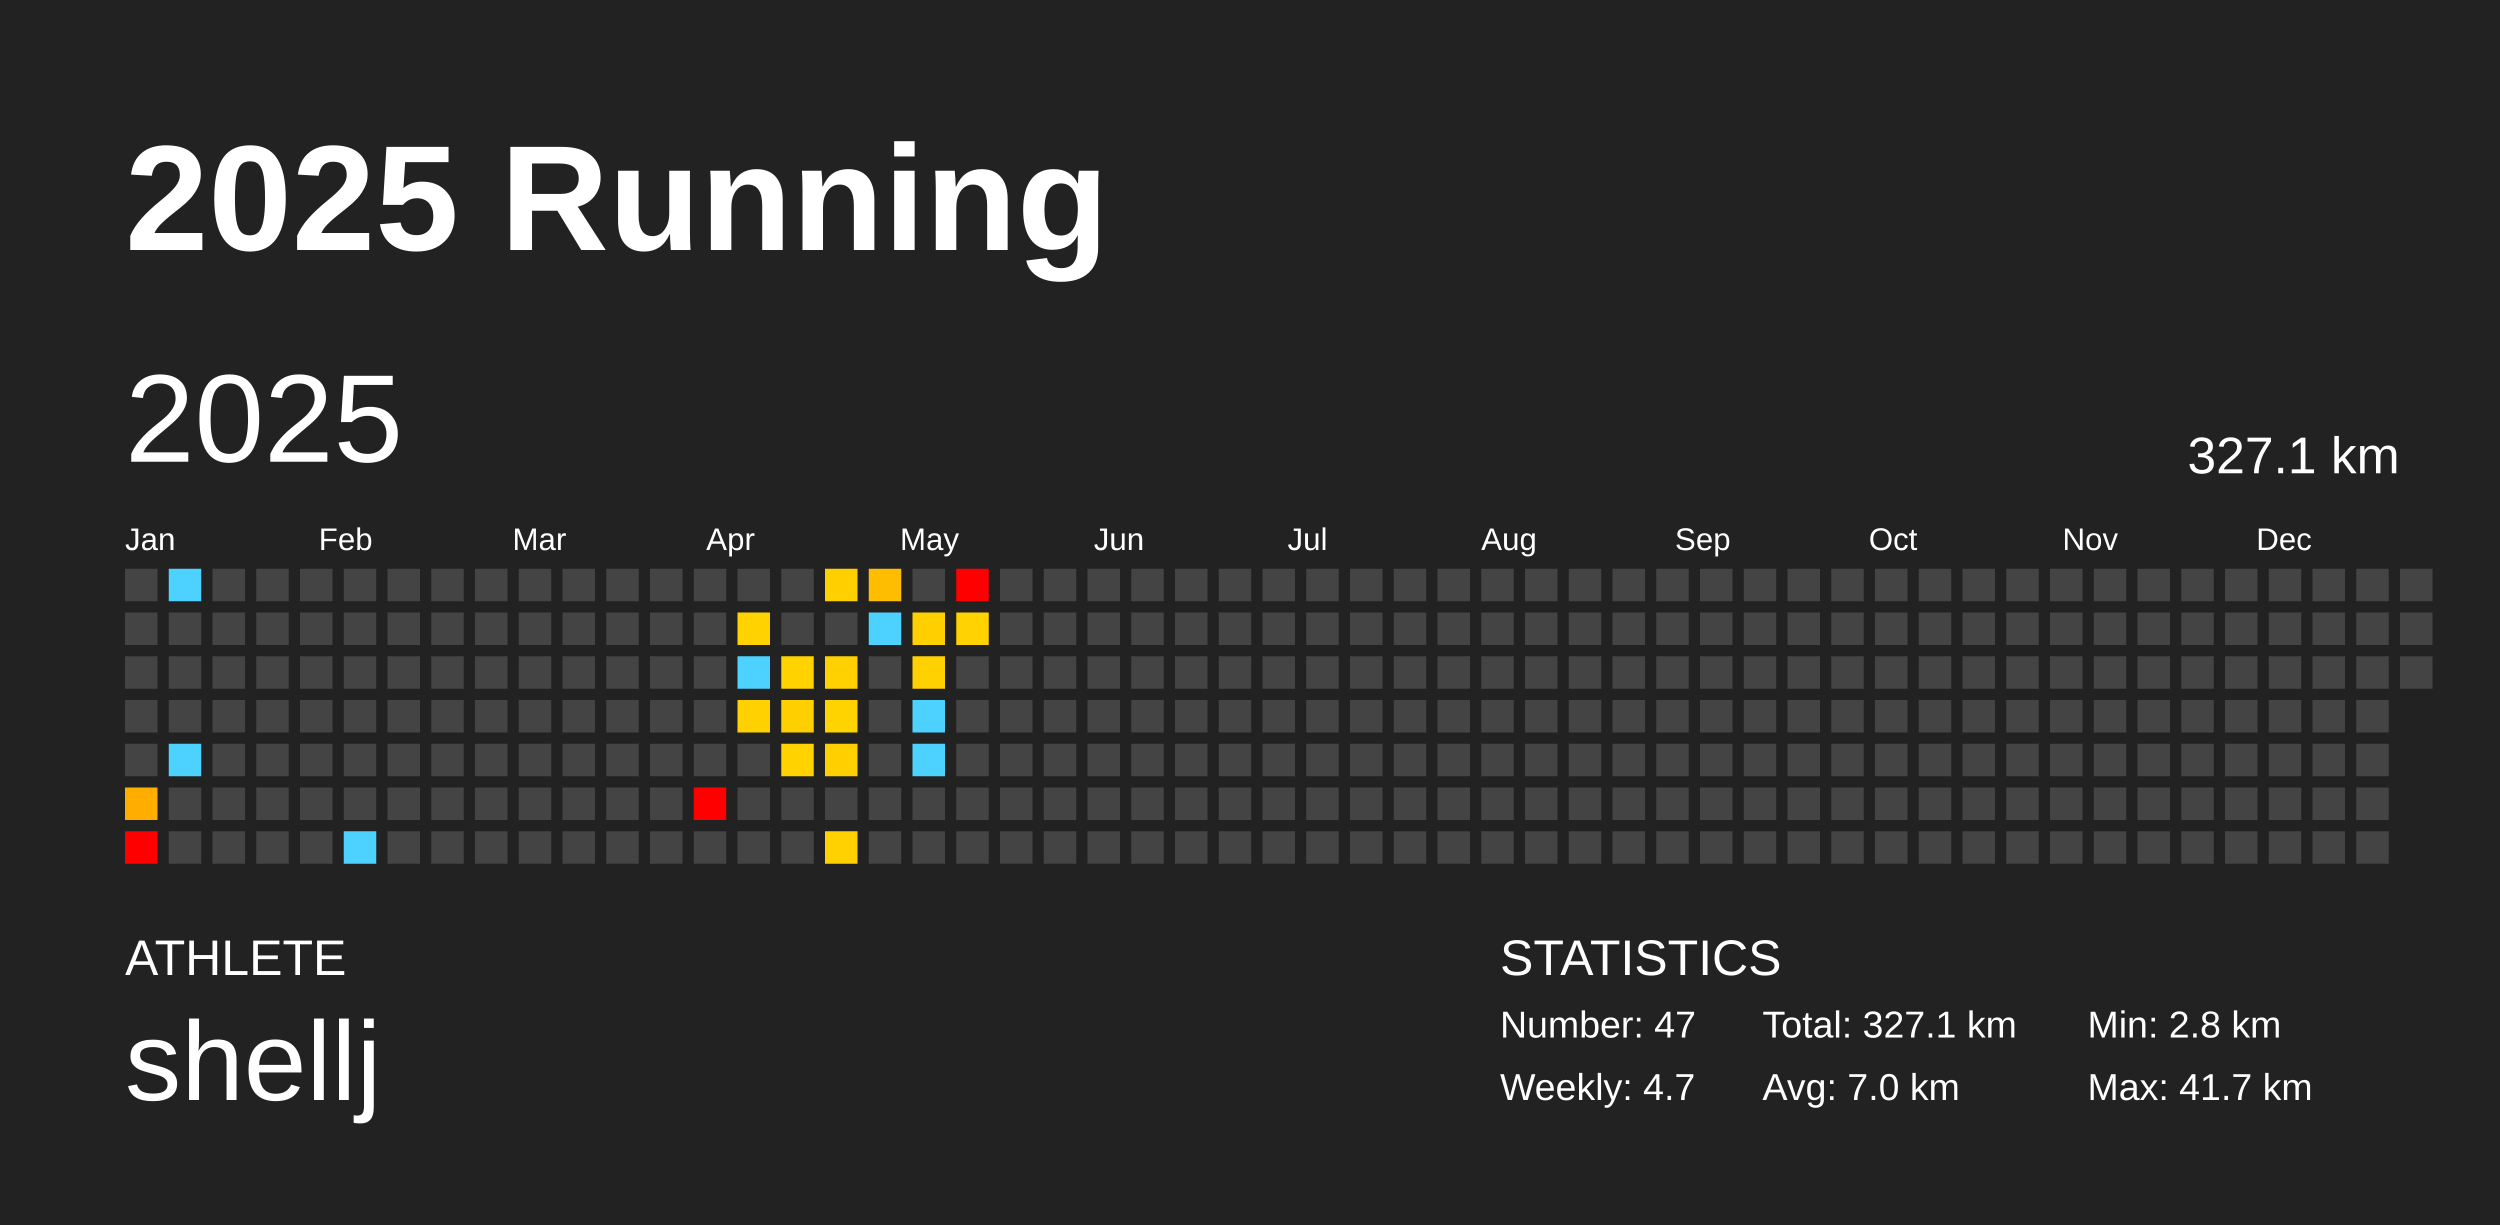
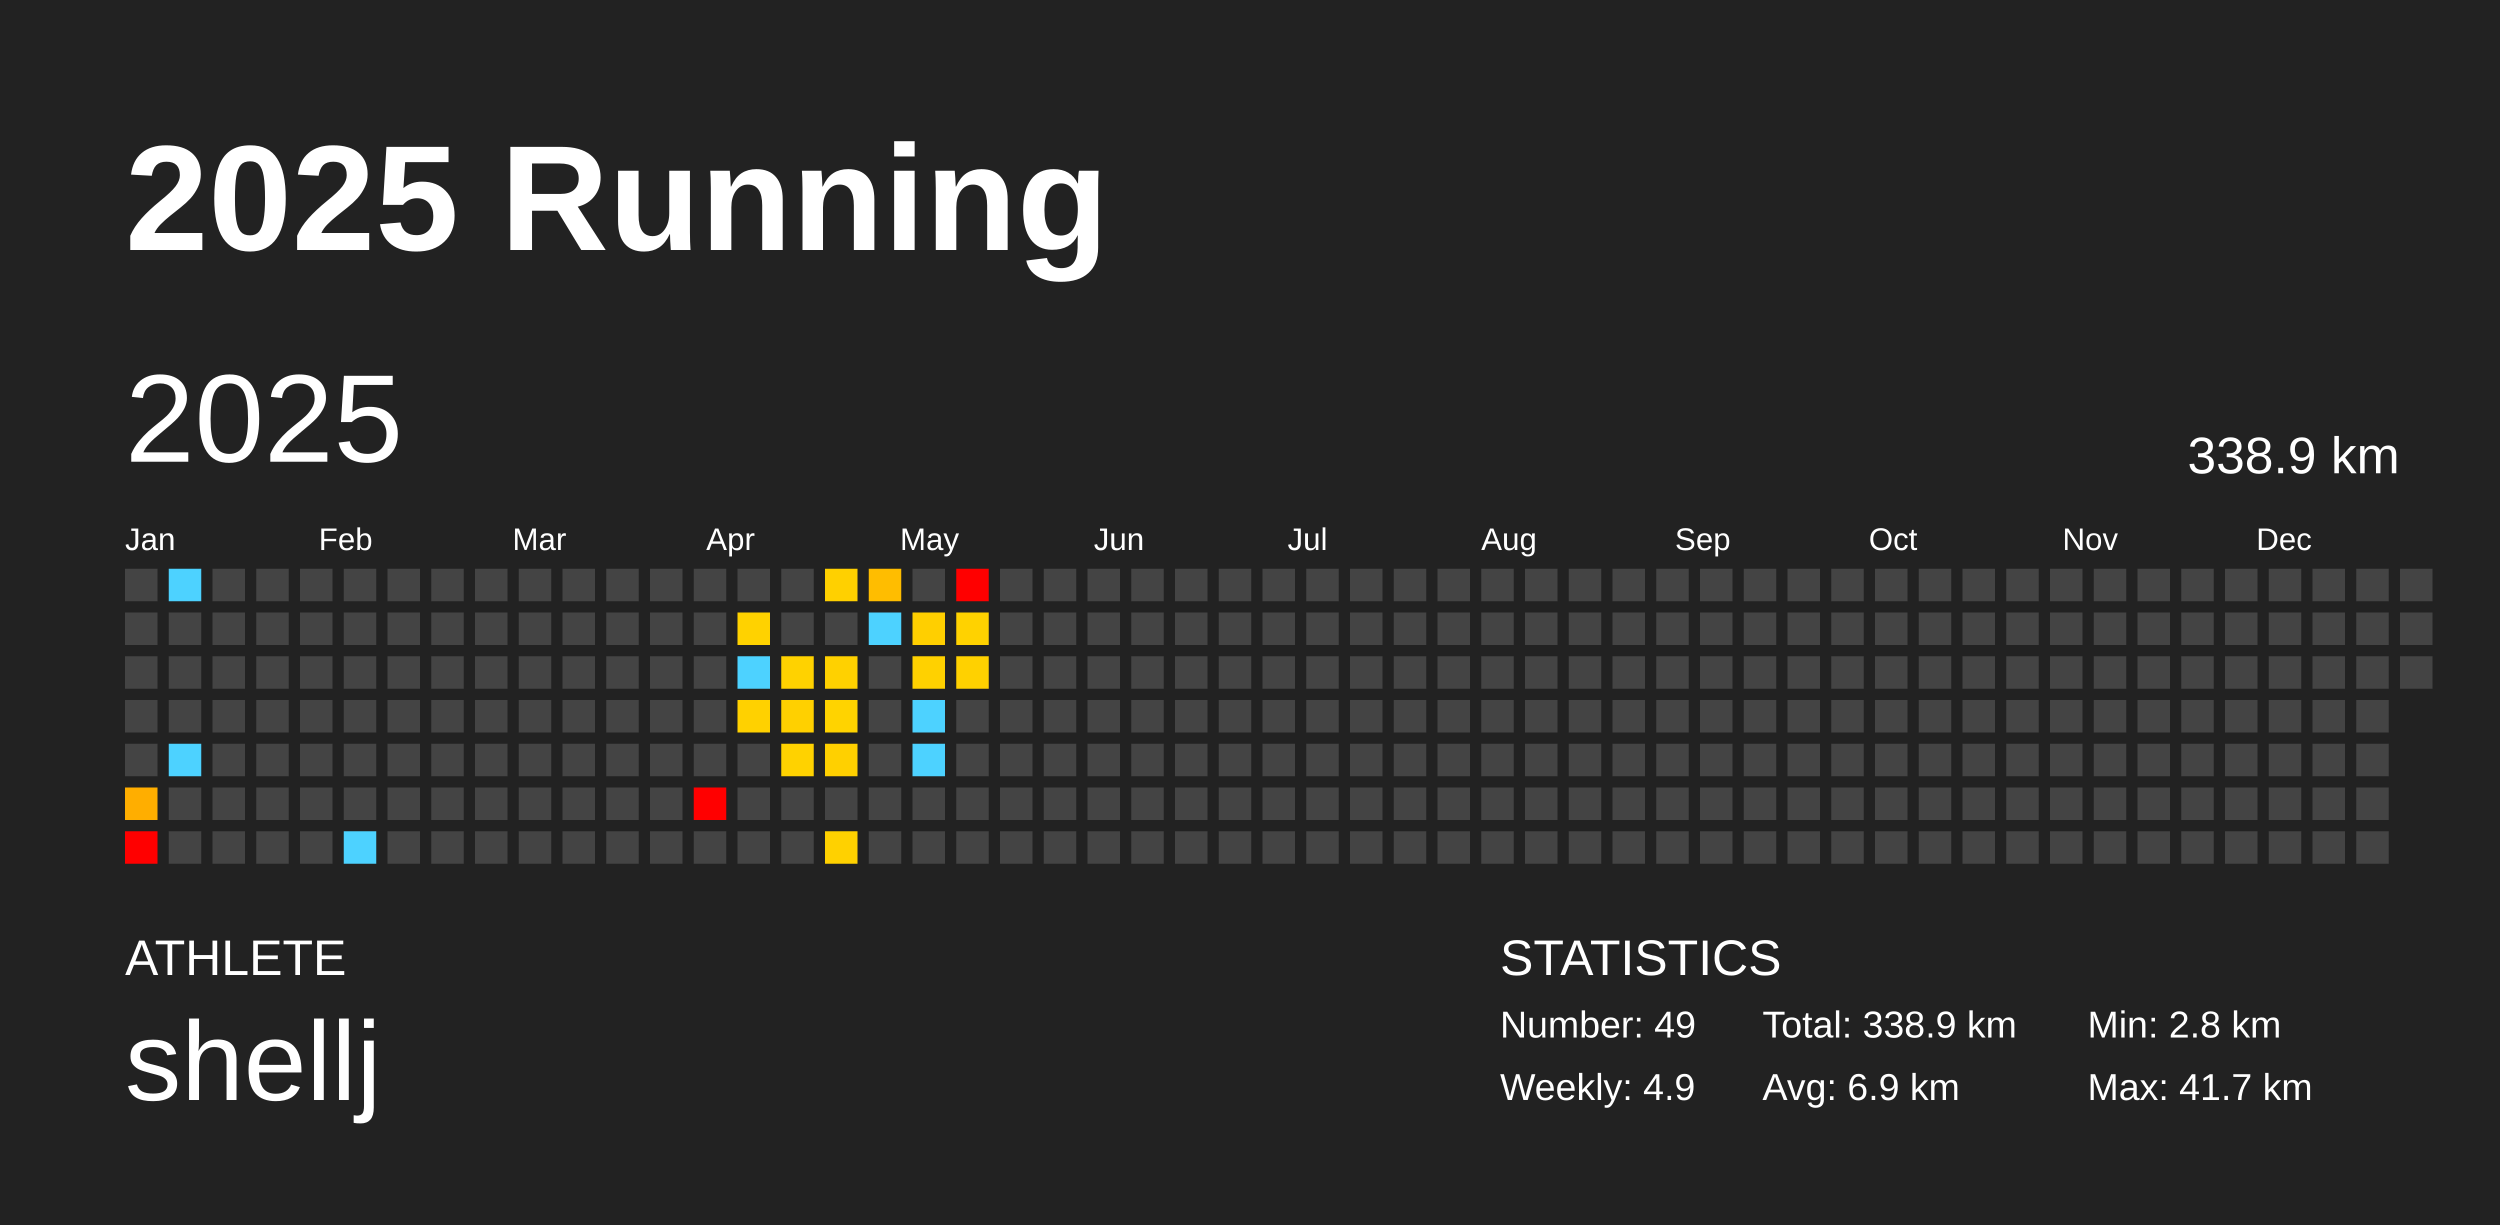
<svg xmlns="http://www.w3.org/2000/svg" baseProfile="full" height="98mm" version="1.1" viewBox="0,0,200,98" width="200mm">
  <defs />
  <rect fill="#222222" height="98" width="200" x="0" y="0" />
  <text fill="#FFFFFF" style="font-size:12px; font-family:Arial; font-weight:bold;" x="10" y="20">2025 Running</text>
  <text fill="#FFFFFF" style="font-size:4px; font-family:Arial" x="10" y="78">ATHLETE</text>
  <text fill="#FFFFFF" style="font-size:9px; font-family:Arial" x="10" y="88">shellj</text>
  <text fill="#FFFFFF" style="font-size:4px; font-family:Arial" x="120" y="78">STATISTICS</text>
-   <text fill="#FFFFFF" style="font-size:3px; font-family:Arial" x="120" y="83">Number: 47</text>
-   <text fill="#FFFFFF" style="font-size:3px; font-family:Arial" x="120" y="88">Weekly: 4.7</text>
-   <text fill="#FFFFFF" style="font-size:3px; font-family:Arial" x="141" y="83">Total: 327.1 km</text>
-   <text fill="#FFFFFF" style="font-size:3px; font-family:Arial" x="141" y="88">Avg: 7.0 km</text>
+   <text fill="#FFFFFF" style="font-size:3px; font-family:Arial" x="120" y="83">Number: 49</text>
+   <text fill="#FFFFFF" style="font-size:3px; font-family:Arial" x="120" y="88">Weekly: 4.9</text>
+   <text fill="#FFFFFF" style="font-size:3px; font-family:Arial" x="141" y="83">Total: 338.9 km</text>
+   <text fill="#FFFFFF" style="font-size:3px; font-family:Arial" x="141" y="88">Avg: 6.9 km</text>
  <text fill="#FFFFFF" style="font-size:3px; font-family:Arial" x="167" y="83">Min: 2.8 km</text>
  <text fill="#FFFFFF" style="font-size:3px; font-family:Arial" x="167" y="88">Max: 41.7 km</text>
  <text dominant-baseline="hanging" fill="#FFFFFF" style="font-size:10.0px; font-family:Arial;" x="10" y="30">2025</text>
-   <text dominant-baseline="hanging" fill="#FFFFFF" style="font-size:4.125px; font-family:Arial;" x="175" y="35">327.1 km</text>
+   <text dominant-baseline="hanging" fill="#FFFFFF" style="font-size:4.125px; font-family:Arial;" x="175" y="35">338.9 km</text>
  <text fill="#FFFFFF" style="font-size:2.5px; font-family:Arial" x="10.0" y="44">Jan</text>
  <text fill="#FFFFFF" style="font-size:2.5px; font-family:Arial" x="25.5" y="44">Feb</text>
  <text fill="#FFFFFF" style="font-size:2.5px; font-family:Arial" x="41.0" y="44">Mar</text>
  <text fill="#FFFFFF" style="font-size:2.5px; font-family:Arial" x="56.5" y="44">Apr</text>
  <text fill="#FFFFFF" style="font-size:2.5px; font-family:Arial" x="72.0" y="44">May</text>
  <text fill="#FFFFFF" style="font-size:2.5px; font-family:Arial" x="87.5" y="44">Jun</text>
  <text fill="#FFFFFF" style="font-size:2.5px; font-family:Arial" x="103.0" y="44">Jul</text>
  <text fill="#FFFFFF" style="font-size:2.5px; font-family:Arial" x="118.5" y="44">Aug</text>
  <text fill="#FFFFFF" style="font-size:2.5px; font-family:Arial" x="134.0" y="44">Sep</text>
  <text fill="#FFFFFF" style="font-size:2.5px; font-family:Arial" x="149.5" y="44">Oct</text>
  <text fill="#FFFFFF" style="font-size:2.5px; font-family:Arial" x="165.0" y="44">Nov</text>
  <text fill="#FFFFFF" style="font-size:2.5px; font-family:Arial" x="180.5" y="44">Dec</text>
  <rect fill="#444444" height="2.6" width="2.6" x="10.0" y="45.5" />
  <rect fill="#444444" height="2.6" width="2.6" x="10.0" y="49.0" />
  <rect fill="#444444" height="2.6" width="2.6" x="10.0" y="52.5" />
  <rect fill="#444444" height="2.6" width="2.6" x="10.0" y="56.0" />
  <rect fill="#444444" height="2.6" width="2.6" x="10.0" y="59.5" />
  <rect fill="#ffae00" height="2.6" width="2.6" x="10.0" y="63.0" />
  <rect fill="red" height="2.6" width="2.6" x="10.0" y="66.5" />
  <rect fill="#4dd2ff" height="2.6" width="2.6" x="13.5" y="45.5" />
  <rect fill="#444444" height="2.6" width="2.6" x="13.5" y="49.0" />
  <rect fill="#444444" height="2.6" width="2.6" x="13.5" y="52.5" />
  <rect fill="#444444" height="2.6" width="2.6" x="13.5" y="56.0" />
  <rect fill="#4dd2ff" height="2.6" width="2.6" x="13.5" y="59.5" />
  <rect fill="#444444" height="2.6" width="2.6" x="13.5" y="63.0" />
  <rect fill="#444444" height="2.6" width="2.6" x="13.5" y="66.5" />
  <rect fill="#444444" height="2.6" width="2.6" x="17.0" y="45.5" />
  <rect fill="#444444" height="2.6" width="2.6" x="17.0" y="49.0" />
  <rect fill="#444444" height="2.6" width="2.6" x="17.0" y="52.5" />
  <rect fill="#444444" height="2.6" width="2.6" x="17.0" y="56.0" />
  <rect fill="#444444" height="2.6" width="2.6" x="17.0" y="59.5" />
  <rect fill="#444444" height="2.6" width="2.6" x="17.0" y="63.0" />
  <rect fill="#444444" height="2.6" width="2.6" x="17.0" y="66.5" />
  <rect fill="#444444" height="2.6" width="2.6" x="20.5" y="45.5" />
  <rect fill="#444444" height="2.6" width="2.6" x="20.5" y="49.0" />
  <rect fill="#444444" height="2.6" width="2.6" x="20.5" y="52.5" />
  <rect fill="#444444" height="2.6" width="2.6" x="20.5" y="56.0" />
  <rect fill="#444444" height="2.6" width="2.6" x="20.5" y="59.5" />
  <rect fill="#444444" height="2.6" width="2.6" x="20.5" y="63.0" />
  <rect fill="#444444" height="2.6" width="2.6" x="20.5" y="66.5" />
  <rect fill="#444444" height="2.6" width="2.6" x="24.0" y="45.5" />
  <rect fill="#444444" height="2.6" width="2.6" x="24.0" y="49.0" />
  <rect fill="#444444" height="2.6" width="2.6" x="24.0" y="52.5" />
  <rect fill="#444444" height="2.6" width="2.6" x="24.0" y="56.0" />
  <rect fill="#444444" height="2.6" width="2.6" x="24.0" y="59.5" />
  <rect fill="#444444" height="2.6" width="2.6" x="24.0" y="63.0" />
  <rect fill="#444444" height="2.6" width="2.6" x="24.0" y="66.5" />
  <rect fill="#444444" height="2.6" width="2.6" x="27.5" y="45.5" />
  <rect fill="#444444" height="2.6" width="2.6" x="27.5" y="49.0" />
  <rect fill="#444444" height="2.6" width="2.6" x="27.5" y="52.5" />
  <rect fill="#444444" height="2.6" width="2.6" x="27.5" y="56.0" />
  <rect fill="#444444" height="2.6" width="2.6" x="27.5" y="59.5" />
  <rect fill="#444444" height="2.6" width="2.6" x="27.5" y="63.0" />
  <rect fill="#4dd2ff" height="2.6" width="2.6" x="27.5" y="66.5" />
  <rect fill="#444444" height="2.6" width="2.6" x="31.0" y="45.5" />
  <rect fill="#444444" height="2.6" width="2.6" x="31.0" y="49.0" />
  <rect fill="#444444" height="2.6" width="2.6" x="31.0" y="52.5" />
  <rect fill="#444444" height="2.6" width="2.6" x="31.0" y="56.0" />
  <rect fill="#444444" height="2.6" width="2.6" x="31.0" y="59.5" />
  <rect fill="#444444" height="2.6" width="2.6" x="31.0" y="63.0" />
  <rect fill="#444444" height="2.6" width="2.6" x="31.0" y="66.5" />
  <rect fill="#444444" height="2.6" width="2.6" x="34.5" y="45.5" />
  <rect fill="#444444" height="2.6" width="2.6" x="34.5" y="49.0" />
  <rect fill="#444444" height="2.6" width="2.6" x="34.5" y="52.5" />
  <rect fill="#444444" height="2.6" width="2.6" x="34.5" y="56.0" />
  <rect fill="#444444" height="2.6" width="2.6" x="34.5" y="59.5" />
  <rect fill="#444444" height="2.6" width="2.6" x="34.5" y="63.0" />
  <rect fill="#444444" height="2.6" width="2.6" x="34.5" y="66.5" />
  <rect fill="#444444" height="2.6" width="2.6" x="38.0" y="45.5" />
  <rect fill="#444444" height="2.6" width="2.6" x="38.0" y="49.0" />
  <rect fill="#444444" height="2.6" width="2.6" x="38.0" y="52.5" />
  <rect fill="#444444" height="2.6" width="2.6" x="38.0" y="56.0" />
  <rect fill="#444444" height="2.6" width="2.6" x="38.0" y="59.5" />
  <rect fill="#444444" height="2.6" width="2.6" x="38.0" y="63.0" />
  <rect fill="#444444" height="2.6" width="2.6" x="38.0" y="66.5" />
  <rect fill="#444444" height="2.6" width="2.6" x="41.5" y="45.5" />
  <rect fill="#444444" height="2.6" width="2.6" x="41.5" y="49.0" />
  <rect fill="#444444" height="2.6" width="2.6" x="41.5" y="52.5" />
  <rect fill="#444444" height="2.6" width="2.6" x="41.5" y="56.0" />
  <rect fill="#444444" height="2.6" width="2.6" x="41.5" y="59.5" />
  <rect fill="#444444" height="2.6" width="2.6" x="41.5" y="63.0" />
  <rect fill="#444444" height="2.6" width="2.6" x="41.5" y="66.5" />
  <rect fill="#444444" height="2.6" width="2.6" x="45.0" y="45.5" />
  <rect fill="#444444" height="2.6" width="2.6" x="45.0" y="49.0" />
  <rect fill="#444444" height="2.6" width="2.6" x="45.0" y="52.5" />
  <rect fill="#444444" height="2.6" width="2.6" x="45.0" y="56.0" />
  <rect fill="#444444" height="2.6" width="2.6" x="45.0" y="59.5" />
  <rect fill="#444444" height="2.6" width="2.6" x="45.0" y="63.0" />
  <rect fill="#444444" height="2.6" width="2.6" x="45.0" y="66.5" />
  <rect fill="#444444" height="2.6" width="2.6" x="48.5" y="45.5" />
  <rect fill="#444444" height="2.6" width="2.6" x="48.5" y="49.0" />
  <rect fill="#444444" height="2.6" width="2.6" x="48.5" y="52.5" />
  <rect fill="#444444" height="2.6" width="2.6" x="48.5" y="56.0" />
  <rect fill="#444444" height="2.6" width="2.6" x="48.5" y="59.5" />
  <rect fill="#444444" height="2.6" width="2.6" x="48.5" y="63.0" />
  <rect fill="#444444" height="2.6" width="2.6" x="48.5" y="66.5" />
  <rect fill="#444444" height="2.6" width="2.6" x="52.0" y="45.5" />
  <rect fill="#444444" height="2.6" width="2.6" x="52.0" y="49.0" />
  <rect fill="#444444" height="2.6" width="2.6" x="52.0" y="52.5" />
  <rect fill="#444444" height="2.6" width="2.6" x="52.0" y="56.0" />
  <rect fill="#444444" height="2.6" width="2.6" x="52.0" y="59.5" />
  <rect fill="#444444" height="2.6" width="2.6" x="52.0" y="63.0" />
  <rect fill="#444444" height="2.6" width="2.6" x="52.0" y="66.5" />
  <rect fill="#444444" height="2.6" width="2.6" x="55.5" y="45.5" />
  <rect fill="#444444" height="2.6" width="2.6" x="55.5" y="49.0" />
  <rect fill="#444444" height="2.6" width="2.6" x="55.5" y="52.5" />
  <rect fill="#444444" height="2.6" width="2.6" x="55.5" y="56.0" />
  <rect fill="#444444" height="2.6" width="2.6" x="55.5" y="59.5" />
  <rect fill="red" height="2.6" width="2.6" x="55.5" y="63.0" />
  <rect fill="#444444" height="2.6" width="2.6" x="55.5" y="66.5" />
  <rect fill="#444444" height="2.6" width="2.6" x="59.0" y="45.5" />
  <rect fill="#ffd200" height="2.6" width="2.6" x="59.0" y="49.0" />
  <rect fill="#4dd2ff" height="2.6" width="2.6" x="59.0" y="52.5" />
  <rect fill="#ffd100" height="2.6" width="2.6" x="59.0" y="56.0" />
  <rect fill="#444444" height="2.6" width="2.6" x="59.0" y="59.5" />
  <rect fill="#444444" height="2.6" width="2.6" x="59.0" y="63.0" />
  <rect fill="#444444" height="2.6" width="2.6" x="59.0" y="66.5" />
  <rect fill="#444444" height="2.6" width="2.6" x="62.5" y="45.5" />
  <rect fill="#444444" height="2.6" width="2.6" x="62.5" y="49.0" />
  <rect fill="#ffd200" height="2.6" width="2.6" x="62.5" y="52.5" />
  <rect fill="#ffd000" height="2.6" width="2.6" x="62.5" y="56.0" />
  <rect fill="#ffd200" height="2.6" width="2.6" x="62.5" y="59.5" />
  <rect fill="#444444" height="2.6" width="2.6" x="62.5" y="63.0" />
  <rect fill="#444444" height="2.6" width="2.6" x="62.5" y="66.5" />
  <rect fill="#ffd000" height="2.6" width="2.6" x="66.0" y="45.5" />
  <rect fill="#444444" height="2.6" width="2.6" x="66.0" y="49.0" />
  <rect fill="#ffd100" height="2.6" width="2.6" x="66.0" y="52.5" />
  <rect fill="#ffd300" height="2.6" width="2.6" x="66.0" y="56.0" />
  <rect fill="#ffd000" height="2.6" width="2.6" x="66.0" y="59.5" />
  <rect fill="#444444" height="2.6" width="2.6" x="66.0" y="63.0" />
  <rect fill="#ffd100" height="2.6" width="2.6" x="66.0" y="66.5" />
  <rect fill="#ffbd00" height="2.6" width="2.6" x="69.5" y="45.5" />
  <rect fill="#4dd2ff" height="2.6" width="2.6" x="69.5" y="49.0" />
  <rect fill="#444444" height="2.6" width="2.6" x="69.5" y="52.5" />
  <rect fill="#444444" height="2.6" width="2.6" x="69.5" y="56.0" />
  <rect fill="#444444" height="2.6" width="2.6" x="69.5" y="59.5" />
  <rect fill="#444444" height="2.6" width="2.6" x="69.5" y="63.0" />
  <rect fill="#444444" height="2.6" width="2.6" x="69.5" y="66.5" />
  <rect fill="#444444" height="2.6" width="2.6" x="73.0" y="45.5" />
  <rect fill="#ffcf00" height="2.6" width="2.6" x="73.0" y="49.0" />
  <rect fill="#ffd100" height="2.6" width="2.6" x="73.0" y="52.5" />
  <rect fill="#4dd2ff" height="2.6" width="2.6" x="73.0" y="56.0" />
  <rect fill="#4dd2ff" height="2.6" width="2.6" x="73.0" y="59.5" />
  <rect fill="#444444" height="2.6" width="2.6" x="73.0" y="63.0" />
  <rect fill="#444444" height="2.6" width="2.6" x="73.0" y="66.5" />
  <rect fill="red" height="2.6" width="2.6" x="76.5" y="45.5" />
  <rect fill="#ffd200" height="2.6" width="2.6" x="76.5" y="49.0" />
-   <rect fill="#444444" height="2.6" width="2.6" x="76.5" y="52.5" />
+   <rect fill="#ffd100" height="2.6" width="2.6" x="76.5" y="52.5" />
  <rect fill="#444444" height="2.6" width="2.6" x="76.5" y="56.0" />
  <rect fill="#444444" height="2.6" width="2.6" x="76.5" y="59.5" />
  <rect fill="#444444" height="2.6" width="2.6" x="76.5" y="63.0" />
  <rect fill="#444444" height="2.6" width="2.6" x="76.5" y="66.5" />
  <rect fill="#444444" height="2.6" width="2.6" x="80.0" y="45.5" />
  <rect fill="#444444" height="2.6" width="2.6" x="80.0" y="49.0" />
  <rect fill="#444444" height="2.6" width="2.6" x="80.0" y="52.5" />
  <rect fill="#444444" height="2.6" width="2.6" x="80.0" y="56.0" />
  <rect fill="#444444" height="2.6" width="2.6" x="80.0" y="59.5" />
  <rect fill="#444444" height="2.6" width="2.6" x="80.0" y="63.0" />
  <rect fill="#444444" height="2.6" width="2.6" x="80.0" y="66.5" />
  <rect fill="#444444" height="2.6" width="2.6" x="83.5" y="45.5" />
  <rect fill="#444444" height="2.6" width="2.6" x="83.5" y="49.0" />
  <rect fill="#444444" height="2.6" width="2.6" x="83.5" y="52.5" />
  <rect fill="#444444" height="2.6" width="2.6" x="83.5" y="56.0" />
  <rect fill="#444444" height="2.6" width="2.6" x="83.5" y="59.5" />
  <rect fill="#444444" height="2.6" width="2.6" x="83.5" y="63.0" />
  <rect fill="#444444" height="2.6" width="2.6" x="83.5" y="66.5" />
  <rect fill="#444444" height="2.6" width="2.6" x="87.0" y="45.5" />
  <rect fill="#444444" height="2.6" width="2.6" x="87.0" y="49.0" />
  <rect fill="#444444" height="2.6" width="2.6" x="87.0" y="52.5" />
  <rect fill="#444444" height="2.6" width="2.6" x="87.0" y="56.0" />
  <rect fill="#444444" height="2.6" width="2.6" x="87.0" y="59.5" />
  <rect fill="#444444" height="2.6" width="2.6" x="87.0" y="63.0" />
  <rect fill="#444444" height="2.6" width="2.6" x="87.0" y="66.5" />
  <rect fill="#444444" height="2.6" width="2.6" x="90.5" y="45.5" />
  <rect fill="#444444" height="2.6" width="2.6" x="90.5" y="49.0" />
  <rect fill="#444444" height="2.6" width="2.6" x="90.5" y="52.5" />
  <rect fill="#444444" height="2.6" width="2.6" x="90.5" y="56.0" />
  <rect fill="#444444" height="2.6" width="2.6" x="90.5" y="59.5" />
  <rect fill="#444444" height="2.6" width="2.6" x="90.5" y="63.0" />
  <rect fill="#444444" height="2.6" width="2.6" x="90.5" y="66.5" />
  <rect fill="#444444" height="2.6" width="2.6" x="94.0" y="45.5" />
  <rect fill="#444444" height="2.6" width="2.6" x="94.0" y="49.0" />
  <rect fill="#444444" height="2.6" width="2.6" x="94.0" y="52.5" />
  <rect fill="#444444" height="2.6" width="2.6" x="94.0" y="56.0" />
  <rect fill="#444444" height="2.6" width="2.6" x="94.0" y="59.5" />
  <rect fill="#444444" height="2.6" width="2.6" x="94.0" y="63.0" />
  <rect fill="#444444" height="2.6" width="2.6" x="94.0" y="66.5" />
  <rect fill="#444444" height="2.6" width="2.6" x="97.5" y="45.5" />
  <rect fill="#444444" height="2.6" width="2.6" x="97.5" y="49.0" />
  <rect fill="#444444" height="2.6" width="2.6" x="97.5" y="52.5" />
  <rect fill="#444444" height="2.6" width="2.6" x="97.5" y="56.0" />
  <rect fill="#444444" height="2.6" width="2.6" x="97.5" y="59.5" />
  <rect fill="#444444" height="2.6" width="2.6" x="97.5" y="63.0" />
  <rect fill="#444444" height="2.6" width="2.6" x="97.5" y="66.5" />
  <rect fill="#444444" height="2.6" width="2.6" x="101.0" y="45.5" />
  <rect fill="#444444" height="2.6" width="2.6" x="101.0" y="49.0" />
  <rect fill="#444444" height="2.6" width="2.6" x="101.0" y="52.5" />
  <rect fill="#444444" height="2.6" width="2.6" x="101.0" y="56.0" />
  <rect fill="#444444" height="2.6" width="2.6" x="101.0" y="59.5" />
  <rect fill="#444444" height="2.6" width="2.6" x="101.0" y="63.0" />
  <rect fill="#444444" height="2.6" width="2.6" x="101.0" y="66.5" />
  <rect fill="#444444" height="2.6" width="2.6" x="104.5" y="45.5" />
  <rect fill="#444444" height="2.6" width="2.6" x="104.5" y="49.0" />
  <rect fill="#444444" height="2.6" width="2.6" x="104.5" y="52.5" />
  <rect fill="#444444" height="2.6" width="2.6" x="104.5" y="56.0" />
  <rect fill="#444444" height="2.6" width="2.6" x="104.5" y="59.5" />
  <rect fill="#444444" height="2.6" width="2.6" x="104.5" y="63.0" />
  <rect fill="#444444" height="2.6" width="2.6" x="104.5" y="66.5" />
  <rect fill="#444444" height="2.6" width="2.6" x="108.0" y="45.5" />
  <rect fill="#444444" height="2.6" width="2.6" x="108.0" y="49.0" />
  <rect fill="#444444" height="2.6" width="2.6" x="108.0" y="52.5" />
  <rect fill="#444444" height="2.6" width="2.6" x="108.0" y="56.0" />
  <rect fill="#444444" height="2.6" width="2.6" x="108.0" y="59.5" />
  <rect fill="#444444" height="2.6" width="2.6" x="108.0" y="63.0" />
  <rect fill="#444444" height="2.6" width="2.6" x="108.0" y="66.5" />
  <rect fill="#444444" height="2.6" width="2.6" x="111.5" y="45.5" />
  <rect fill="#444444" height="2.6" width="2.6" x="111.5" y="49.0" />
  <rect fill="#444444" height="2.6" width="2.6" x="111.5" y="52.5" />
  <rect fill="#444444" height="2.6" width="2.6" x="111.5" y="56.0" />
  <rect fill="#444444" height="2.6" width="2.6" x="111.5" y="59.5" />
  <rect fill="#444444" height="2.6" width="2.6" x="111.5" y="63.0" />
  <rect fill="#444444" height="2.6" width="2.6" x="111.5" y="66.5" />
  <rect fill="#444444" height="2.6" width="2.6" x="115.0" y="45.5" />
  <rect fill="#444444" height="2.6" width="2.6" x="115.0" y="49.0" />
  <rect fill="#444444" height="2.6" width="2.6" x="115.0" y="52.5" />
  <rect fill="#444444" height="2.6" width="2.6" x="115.0" y="56.0" />
  <rect fill="#444444" height="2.6" width="2.6" x="115.0" y="59.5" />
  <rect fill="#444444" height="2.6" width="2.6" x="115.0" y="63.0" />
  <rect fill="#444444" height="2.6" width="2.6" x="115.0" y="66.5" />
  <rect fill="#444444" height="2.6" width="2.6" x="118.5" y="45.5" />
  <rect fill="#444444" height="2.6" width="2.6" x="118.5" y="49.0" />
  <rect fill="#444444" height="2.6" width="2.6" x="118.5" y="52.5" />
  <rect fill="#444444" height="2.6" width="2.6" x="118.5" y="56.0" />
  <rect fill="#444444" height="2.6" width="2.6" x="118.5" y="59.5" />
  <rect fill="#444444" height="2.6" width="2.6" x="118.5" y="63.0" />
  <rect fill="#444444" height="2.6" width="2.6" x="118.5" y="66.5" />
  <rect fill="#444444" height="2.6" width="2.6" x="122.0" y="45.5" />
  <rect fill="#444444" height="2.6" width="2.6" x="122.0" y="49.0" />
  <rect fill="#444444" height="2.6" width="2.6" x="122.0" y="52.5" />
  <rect fill="#444444" height="2.6" width="2.6" x="122.0" y="56.0" />
  <rect fill="#444444" height="2.6" width="2.6" x="122.0" y="59.5" />
  <rect fill="#444444" height="2.6" width="2.6" x="122.0" y="63.0" />
  <rect fill="#444444" height="2.6" width="2.6" x="122.0" y="66.5" />
  <rect fill="#444444" height="2.6" width="2.6" x="125.5" y="45.5" />
  <rect fill="#444444" height="2.6" width="2.6" x="125.5" y="49.0" />
  <rect fill="#444444" height="2.6" width="2.6" x="125.5" y="52.5" />
  <rect fill="#444444" height="2.6" width="2.6" x="125.5" y="56.0" />
  <rect fill="#444444" height="2.6" width="2.6" x="125.5" y="59.5" />
  <rect fill="#444444" height="2.6" width="2.6" x="125.5" y="63.0" />
  <rect fill="#444444" height="2.6" width="2.6" x="125.5" y="66.5" />
  <rect fill="#444444" height="2.6" width="2.6" x="129.0" y="45.5" />
  <rect fill="#444444" height="2.6" width="2.6" x="129.0" y="49.0" />
  <rect fill="#444444" height="2.6" width="2.6" x="129.0" y="52.5" />
  <rect fill="#444444" height="2.6" width="2.6" x="129.0" y="56.0" />
  <rect fill="#444444" height="2.6" width="2.6" x="129.0" y="59.5" />
  <rect fill="#444444" height="2.6" width="2.6" x="129.0" y="63.0" />
  <rect fill="#444444" height="2.6" width="2.6" x="129.0" y="66.5" />
  <rect fill="#444444" height="2.6" width="2.6" x="132.5" y="45.5" />
  <rect fill="#444444" height="2.6" width="2.6" x="132.5" y="49.0" />
  <rect fill="#444444" height="2.6" width="2.6" x="132.5" y="52.5" />
  <rect fill="#444444" height="2.6" width="2.6" x="132.5" y="56.0" />
  <rect fill="#444444" height="2.6" width="2.6" x="132.5" y="59.5" />
  <rect fill="#444444" height="2.6" width="2.6" x="132.5" y="63.0" />
  <rect fill="#444444" height="2.6" width="2.6" x="132.5" y="66.5" />
  <rect fill="#444444" height="2.6" width="2.6" x="136.0" y="45.5" />
  <rect fill="#444444" height="2.6" width="2.6" x="136.0" y="49.0" />
  <rect fill="#444444" height="2.6" width="2.6" x="136.0" y="52.5" />
  <rect fill="#444444" height="2.6" width="2.6" x="136.0" y="56.0" />
  <rect fill="#444444" height="2.6" width="2.6" x="136.0" y="59.5" />
  <rect fill="#444444" height="2.6" width="2.6" x="136.0" y="63.0" />
  <rect fill="#444444" height="2.6" width="2.6" x="136.0" y="66.5" />
  <rect fill="#444444" height="2.6" width="2.6" x="139.5" y="45.5" />
  <rect fill="#444444" height="2.6" width="2.6" x="139.5" y="49.0" />
  <rect fill="#444444" height="2.6" width="2.6" x="139.5" y="52.5" />
  <rect fill="#444444" height="2.6" width="2.6" x="139.5" y="56.0" />
  <rect fill="#444444" height="2.6" width="2.6" x="139.5" y="59.5" />
  <rect fill="#444444" height="2.6" width="2.6" x="139.5" y="63.0" />
  <rect fill="#444444" height="2.6" width="2.6" x="139.5" y="66.5" />
  <rect fill="#444444" height="2.6" width="2.6" x="143.0" y="45.5" />
  <rect fill="#444444" height="2.6" width="2.6" x="143.0" y="49.0" />
  <rect fill="#444444" height="2.6" width="2.6" x="143.0" y="52.5" />
  <rect fill="#444444" height="2.6" width="2.6" x="143.0" y="56.0" />
  <rect fill="#444444" height="2.6" width="2.6" x="143.0" y="59.5" />
  <rect fill="#444444" height="2.6" width="2.6" x="143.0" y="63.0" />
  <rect fill="#444444" height="2.6" width="2.6" x="143.0" y="66.5" />
  <rect fill="#444444" height="2.6" width="2.6" x="146.5" y="45.5" />
  <rect fill="#444444" height="2.6" width="2.6" x="146.5" y="49.0" />
  <rect fill="#444444" height="2.6" width="2.6" x="146.5" y="52.5" />
  <rect fill="#444444" height="2.6" width="2.6" x="146.5" y="56.0" />
  <rect fill="#444444" height="2.6" width="2.6" x="146.5" y="59.5" />
  <rect fill="#444444" height="2.6" width="2.6" x="146.5" y="63.0" />
  <rect fill="#444444" height="2.6" width="2.6" x="146.5" y="66.5" />
  <rect fill="#444444" height="2.6" width="2.6" x="150.0" y="45.5" />
  <rect fill="#444444" height="2.6" width="2.6" x="150.0" y="49.0" />
  <rect fill="#444444" height="2.6" width="2.6" x="150.0" y="52.5" />
  <rect fill="#444444" height="2.6" width="2.6" x="150.0" y="56.0" />
  <rect fill="#444444" height="2.6" width="2.6" x="150.0" y="59.5" />
  <rect fill="#444444" height="2.6" width="2.6" x="150.0" y="63.0" />
  <rect fill="#444444" height="2.6" width="2.6" x="150.0" y="66.5" />
  <rect fill="#444444" height="2.6" width="2.6" x="153.5" y="45.5" />
  <rect fill="#444444" height="2.6" width="2.6" x="153.5" y="49.0" />
  <rect fill="#444444" height="2.6" width="2.6" x="153.5" y="52.5" />
  <rect fill="#444444" height="2.6" width="2.6" x="153.5" y="56.0" />
  <rect fill="#444444" height="2.6" width="2.6" x="153.5" y="59.5" />
  <rect fill="#444444" height="2.6" width="2.6" x="153.5" y="63.0" />
  <rect fill="#444444" height="2.6" width="2.6" x="153.5" y="66.5" />
  <rect fill="#444444" height="2.6" width="2.6" x="157.0" y="45.5" />
  <rect fill="#444444" height="2.6" width="2.6" x="157.0" y="49.0" />
  <rect fill="#444444" height="2.6" width="2.6" x="157.0" y="52.5" />
  <rect fill="#444444" height="2.6" width="2.6" x="157.0" y="56.0" />
  <rect fill="#444444" height="2.6" width="2.6" x="157.0" y="59.5" />
  <rect fill="#444444" height="2.6" width="2.6" x="157.0" y="63.0" />
  <rect fill="#444444" height="2.6" width="2.6" x="157.0" y="66.5" />
  <rect fill="#444444" height="2.6" width="2.6" x="160.5" y="45.5" />
  <rect fill="#444444" height="2.6" width="2.6" x="160.5" y="49.0" />
  <rect fill="#444444" height="2.6" width="2.6" x="160.5" y="52.5" />
  <rect fill="#444444" height="2.6" width="2.6" x="160.5" y="56.0" />
  <rect fill="#444444" height="2.6" width="2.6" x="160.5" y="59.5" />
  <rect fill="#444444" height="2.6" width="2.6" x="160.5" y="63.0" />
  <rect fill="#444444" height="2.6" width="2.6" x="160.5" y="66.5" />
  <rect fill="#444444" height="2.6" width="2.6" x="164.0" y="45.5" />
  <rect fill="#444444" height="2.6" width="2.6" x="164.0" y="49.0" />
  <rect fill="#444444" height="2.6" width="2.6" x="164.0" y="52.5" />
  <rect fill="#444444" height="2.6" width="2.6" x="164.0" y="56.0" />
  <rect fill="#444444" height="2.6" width="2.6" x="164.0" y="59.5" />
  <rect fill="#444444" height="2.6" width="2.6" x="164.0" y="63.0" />
  <rect fill="#444444" height="2.6" width="2.6" x="164.0" y="66.5" />
  <rect fill="#444444" height="2.6" width="2.6" x="167.5" y="45.5" />
  <rect fill="#444444" height="2.6" width="2.6" x="167.5" y="49.0" />
  <rect fill="#444444" height="2.6" width="2.6" x="167.5" y="52.5" />
  <rect fill="#444444" height="2.6" width="2.6" x="167.5" y="56.0" />
  <rect fill="#444444" height="2.6" width="2.6" x="167.5" y="59.5" />
  <rect fill="#444444" height="2.6" width="2.6" x="167.5" y="63.0" />
  <rect fill="#444444" height="2.6" width="2.6" x="167.5" y="66.5" />
  <rect fill="#444444" height="2.6" width="2.6" x="171.0" y="45.5" />
  <rect fill="#444444" height="2.6" width="2.6" x="171.0" y="49.0" />
  <rect fill="#444444" height="2.6" width="2.6" x="171.0" y="52.5" />
  <rect fill="#444444" height="2.6" width="2.6" x="171.0" y="56.0" />
  <rect fill="#444444" height="2.6" width="2.6" x="171.0" y="59.5" />
  <rect fill="#444444" height="2.6" width="2.6" x="171.0" y="63.0" />
  <rect fill="#444444" height="2.6" width="2.6" x="171.0" y="66.5" />
  <rect fill="#444444" height="2.6" width="2.6" x="174.5" y="45.5" />
  <rect fill="#444444" height="2.6" width="2.6" x="174.5" y="49.0" />
  <rect fill="#444444" height="2.6" width="2.6" x="174.5" y="52.5" />
  <rect fill="#444444" height="2.6" width="2.6" x="174.5" y="56.0" />
  <rect fill="#444444" height="2.6" width="2.6" x="174.5" y="59.5" />
  <rect fill="#444444" height="2.6" width="2.6" x="174.5" y="63.0" />
  <rect fill="#444444" height="2.6" width="2.6" x="174.5" y="66.5" />
  <rect fill="#444444" height="2.6" width="2.6" x="178.0" y="45.5" />
  <rect fill="#444444" height="2.6" width="2.6" x="178.0" y="49.0" />
  <rect fill="#444444" height="2.6" width="2.6" x="178.0" y="52.5" />
  <rect fill="#444444" height="2.6" width="2.6" x="178.0" y="56.0" />
  <rect fill="#444444" height="2.6" width="2.6" x="178.0" y="59.5" />
  <rect fill="#444444" height="2.6" width="2.6" x="178.0" y="63.0" />
  <rect fill="#444444" height="2.6" width="2.6" x="178.0" y="66.5" />
  <rect fill="#444444" height="2.6" width="2.6" x="181.5" y="45.5" />
  <rect fill="#444444" height="2.6" width="2.6" x="181.5" y="49.0" />
  <rect fill="#444444" height="2.6" width="2.6" x="181.5" y="52.5" />
  <rect fill="#444444" height="2.6" width="2.6" x="181.5" y="56.0" />
  <rect fill="#444444" height="2.6" width="2.6" x="181.5" y="59.5" />
  <rect fill="#444444" height="2.6" width="2.6" x="181.5" y="63.0" />
  <rect fill="#444444" height="2.6" width="2.6" x="181.5" y="66.5" />
  <rect fill="#444444" height="2.6" width="2.6" x="185.0" y="45.5" />
  <rect fill="#444444" height="2.6" width="2.6" x="185.0" y="49.0" />
  <rect fill="#444444" height="2.6" width="2.6" x="185.0" y="52.5" />
  <rect fill="#444444" height="2.6" width="2.6" x="185.0" y="56.0" />
  <rect fill="#444444" height="2.6" width="2.6" x="185.0" y="59.5" />
  <rect fill="#444444" height="2.6" width="2.6" x="185.0" y="63.0" />
  <rect fill="#444444" height="2.6" width="2.6" x="185.0" y="66.5" />
  <rect fill="#444444" height="2.6" width="2.6" x="188.5" y="45.5" />
  <rect fill="#444444" height="2.6" width="2.6" x="188.5" y="49.0" />
  <rect fill="#444444" height="2.6" width="2.6" x="188.5" y="52.5" />
  <rect fill="#444444" height="2.6" width="2.6" x="188.5" y="56.0" />
  <rect fill="#444444" height="2.6" width="2.6" x="188.5" y="59.5" />
  <rect fill="#444444" height="2.6" width="2.6" x="188.5" y="63.0" />
  <rect fill="#444444" height="2.6" width="2.6" x="188.5" y="66.5" />
  <rect fill="#444444" height="2.6" width="2.6" x="192.0" y="45.5" />
  <rect fill="#444444" height="2.6" width="2.6" x="192.0" y="49.0" />
  <rect fill="#444444" height="2.6" width="2.6" x="192.0" y="52.5" />
</svg>
